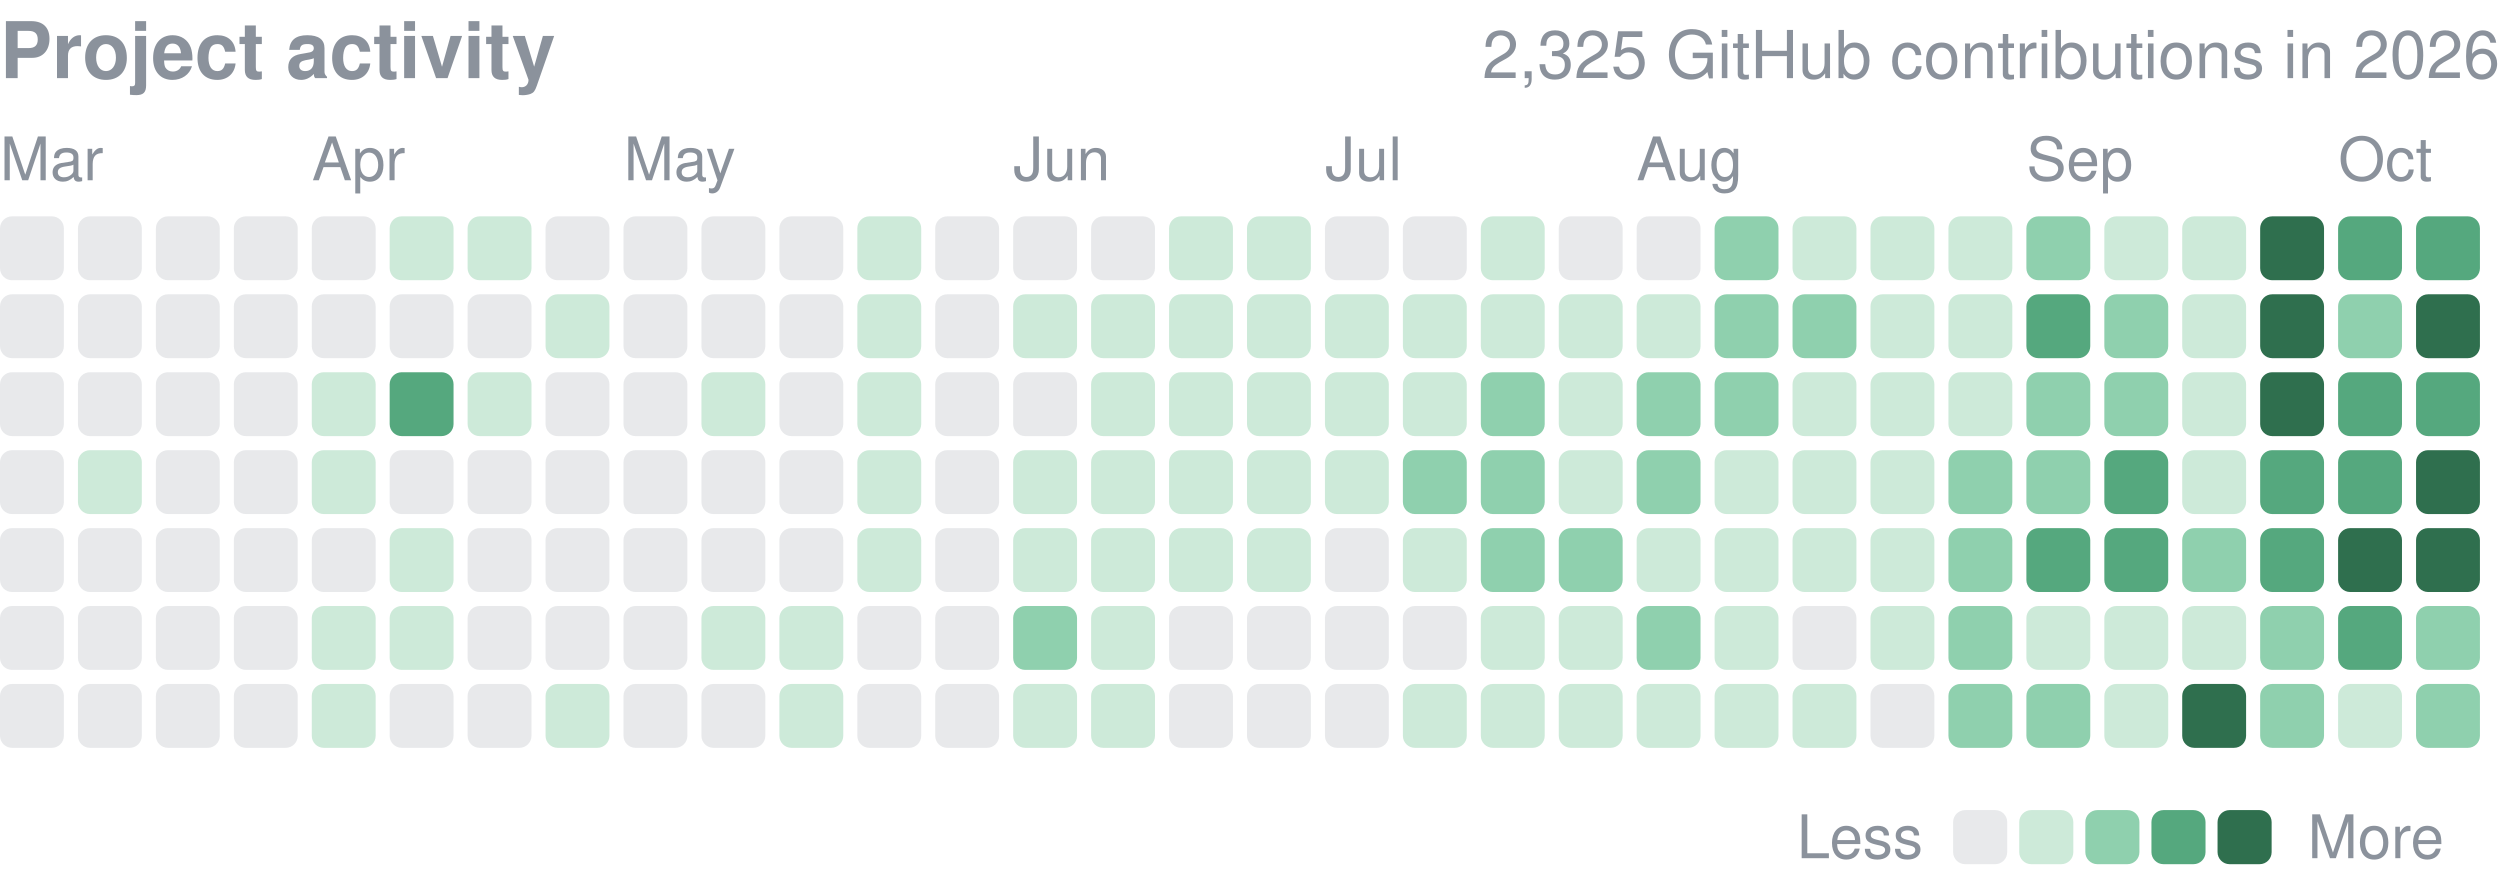
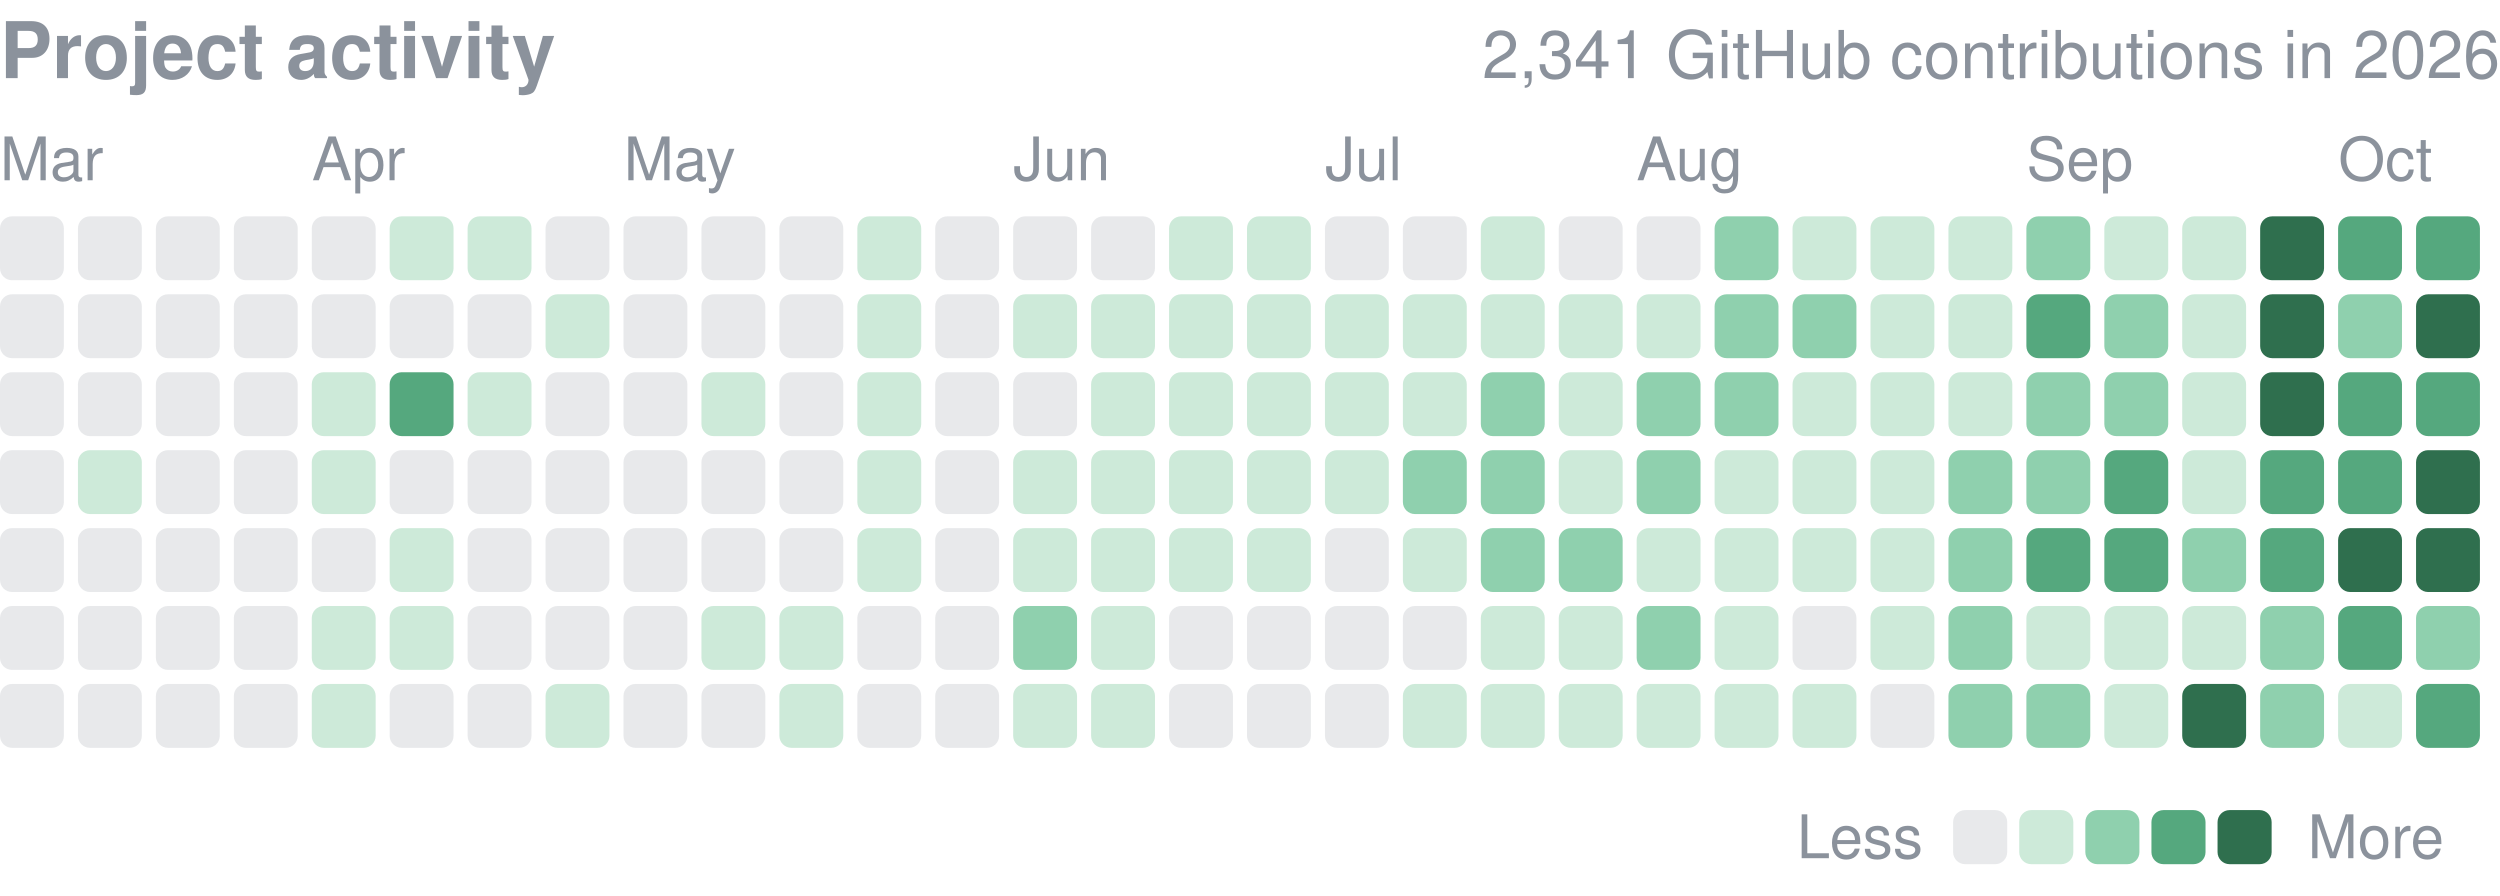
<svg xmlns="http://www.w3.org/2000/svg" width="416" height="149" viewBox="0 0 416 149" role="img" aria-label="yjinyoo GitHub contributions per day in 2026">
  <style>text{font-family:-apple-system,BlinkMacSystemFont,"Segoe UI",Helvetica,Arial,sans-serif}</style>
  <text x="0" y="13" font-size="13" font-weight="600" fill="#8b929c">Project activity</text>
-   <text x="416" y="13" font-size="11" fill="#8b929c" text-anchor="end">2,325 GitHub contributions in 2026</text>
+   <text x="416" y="13" font-size="11" fill="#8b929c" text-anchor="end">2,341 GitHub contributions in 2026</text>
  <text x="0.0" y="30" font-size="10" fill="#8b929c">Mar</text>
  <text x="51.9" y="30" font-size="10" fill="#8b929c">Apr</text>
  <text x="103.8" y="30" font-size="10" fill="#8b929c">May</text>
  <text x="168.6" y="30" font-size="10" fill="#8b929c">Jun</text>
  <text x="220.5" y="30" font-size="10" fill="#8b929c">Jul</text>
  <text x="272.3" y="30" font-size="10" fill="#8b929c">Aug</text>
  <text x="337.2" y="30" font-size="10" fill="#8b929c">Sep</text>
  <text x="389.1" y="30" font-size="10" fill="#8b929c">Oct</text>
  <rect x="0.00" y="36.00" width="10.63" height="10.63" rx="2.0" fill="#8b929c" opacity="0.2" />
  <rect x="0.00" y="48.97" width="10.63" height="10.63" rx="2.0" fill="#8b929c" opacity="0.2" />
  <rect x="0.00" y="61.94" width="10.63" height="10.63" rx="2.0" fill="#8b929c" opacity="0.2" />
  <rect x="0.00" y="74.91" width="10.63" height="10.63" rx="2.0" fill="#8b929c" opacity="0.2" />
  <rect x="0.00" y="87.88" width="10.63" height="10.63" rx="2.0" fill="#8b929c" opacity="0.2" />
  <rect x="0.00" y="100.84" width="10.63" height="10.63" rx="2.0" fill="#8b929c" opacity="0.2" />
  <rect x="0.00" y="113.81" width="10.63" height="10.63" rx="2.0" fill="#8b929c" opacity="0.2" />
  <rect x="12.97" y="36.00" width="10.63" height="10.63" rx="2.0" fill="#8b929c" opacity="0.2" />
  <rect x="12.97" y="48.97" width="10.63" height="10.63" rx="2.0" fill="#8b929c" opacity="0.2" />
  <rect x="12.97" y="61.94" width="10.63" height="10.63" rx="2.0" fill="#8b929c" opacity="0.2" />
  <rect x="12.97" y="74.91" width="10.63" height="10.63" rx="2.0" fill="#cdead9" />
  <rect x="12.97" y="87.88" width="10.63" height="10.63" rx="2.0" fill="#8b929c" opacity="0.2" />
  <rect x="12.97" y="100.84" width="10.63" height="10.63" rx="2.0" fill="#8b929c" opacity="0.2" />
  <rect x="12.97" y="113.81" width="10.63" height="10.63" rx="2.0" fill="#8b929c" opacity="0.2" />
  <rect x="25.94" y="36.00" width="10.63" height="10.63" rx="2.0" fill="#8b929c" opacity="0.2" />
  <rect x="25.94" y="48.97" width="10.63" height="10.63" rx="2.0" fill="#8b929c" opacity="0.2" />
  <rect x="25.94" y="61.94" width="10.63" height="10.63" rx="2.0" fill="#8b929c" opacity="0.2" />
  <rect x="25.94" y="74.91" width="10.63" height="10.63" rx="2.0" fill="#8b929c" opacity="0.2" />
  <rect x="25.94" y="87.88" width="10.63" height="10.63" rx="2.0" fill="#8b929c" opacity="0.2" />
  <rect x="25.94" y="100.84" width="10.63" height="10.63" rx="2.0" fill="#8b929c" opacity="0.2" />
  <rect x="25.94" y="113.81" width="10.63" height="10.63" rx="2.0" fill="#8b929c" opacity="0.2" />
  <rect x="38.91" y="36.00" width="10.63" height="10.63" rx="2.0" fill="#8b929c" opacity="0.2" />
  <rect x="38.91" y="48.97" width="10.63" height="10.63" rx="2.0" fill="#8b929c" opacity="0.2" />
  <rect x="38.91" y="61.94" width="10.63" height="10.63" rx="2.0" fill="#8b929c" opacity="0.2" />
  <rect x="38.91" y="74.91" width="10.63" height="10.63" rx="2.0" fill="#8b929c" opacity="0.2" />
  <rect x="38.91" y="87.88" width="10.63" height="10.63" rx="2.0" fill="#8b929c" opacity="0.2" />
  <rect x="38.91" y="100.84" width="10.63" height="10.63" rx="2.0" fill="#8b929c" opacity="0.2" />
  <rect x="38.91" y="113.81" width="10.63" height="10.63" rx="2.0" fill="#8b929c" opacity="0.2" />
  <rect x="51.88" y="36.00" width="10.63" height="10.63" rx="2.0" fill="#8b929c" opacity="0.2" />
  <rect x="51.88" y="48.97" width="10.63" height="10.63" rx="2.0" fill="#8b929c" opacity="0.2" />
  <rect x="51.88" y="61.94" width="10.63" height="10.63" rx="2.0" fill="#cdead9" />
  <rect x="51.88" y="74.91" width="10.63" height="10.63" rx="2.0" fill="#cdead9" />
  <rect x="51.88" y="87.88" width="10.63" height="10.63" rx="2.0" fill="#8b929c" opacity="0.2" />
  <rect x="51.88" y="100.84" width="10.63" height="10.63" rx="2.0" fill="#cdead9" />
  <rect x="51.88" y="113.81" width="10.63" height="10.63" rx="2.0" fill="#cdead9" />
  <rect x="64.84" y="36.00" width="10.63" height="10.63" rx="2.0" fill="#cdead9" />
  <rect x="64.84" y="48.97" width="10.63" height="10.63" rx="2.0" fill="#8b929c" opacity="0.2" />
  <rect x="64.84" y="61.94" width="10.63" height="10.63" rx="2.0" fill="#55a87e" />
  <rect x="64.84" y="74.91" width="10.63" height="10.63" rx="2.0" fill="#8b929c" opacity="0.2" />
  <rect x="64.84" y="87.88" width="10.63" height="10.63" rx="2.0" fill="#cdead9" />
  <rect x="64.84" y="100.84" width="10.63" height="10.63" rx="2.0" fill="#cdead9" />
  <rect x="64.84" y="113.81" width="10.63" height="10.63" rx="2.0" fill="#8b929c" opacity="0.2" />
  <rect x="77.81" y="36.00" width="10.63" height="10.63" rx="2.0" fill="#cdead9" />
  <rect x="77.81" y="48.97" width="10.63" height="10.63" rx="2.0" fill="#8b929c" opacity="0.2" />
  <rect x="77.81" y="61.94" width="10.63" height="10.63" rx="2.0" fill="#cdead9" />
  <rect x="77.81" y="74.91" width="10.63" height="10.63" rx="2.0" fill="#8b929c" opacity="0.2" />
  <rect x="77.81" y="87.88" width="10.63" height="10.63" rx="2.0" fill="#8b929c" opacity="0.2" />
  <rect x="77.81" y="100.84" width="10.63" height="10.63" rx="2.0" fill="#8b929c" opacity="0.2" />
  <rect x="77.81" y="113.81" width="10.63" height="10.63" rx="2.0" fill="#8b929c" opacity="0.2" />
  <rect x="90.78" y="36.00" width="10.63" height="10.63" rx="2.0" fill="#8b929c" opacity="0.2" />
  <rect x="90.78" y="48.97" width="10.63" height="10.63" rx="2.0" fill="#cdead9" />
  <rect x="90.78" y="61.94" width="10.63" height="10.63" rx="2.0" fill="#8b929c" opacity="0.2" />
  <rect x="90.78" y="74.91" width="10.63" height="10.63" rx="2.0" fill="#8b929c" opacity="0.2" />
  <rect x="90.78" y="87.88" width="10.63" height="10.63" rx="2.0" fill="#8b929c" opacity="0.2" />
  <rect x="90.78" y="100.84" width="10.63" height="10.63" rx="2.0" fill="#8b929c" opacity="0.2" />
  <rect x="90.78" y="113.81" width="10.63" height="10.63" rx="2.0" fill="#cdead9" />
  <rect x="103.75" y="36.00" width="10.63" height="10.63" rx="2.0" fill="#8b929c" opacity="0.2" />
  <rect x="103.75" y="48.97" width="10.63" height="10.63" rx="2.0" fill="#8b929c" opacity="0.2" />
  <rect x="103.75" y="61.94" width="10.63" height="10.63" rx="2.0" fill="#8b929c" opacity="0.2" />
  <rect x="103.75" y="74.91" width="10.63" height="10.63" rx="2.0" fill="#8b929c" opacity="0.2" />
  <rect x="103.75" y="87.88" width="10.63" height="10.63" rx="2.0" fill="#8b929c" opacity="0.2" />
  <rect x="103.75" y="100.84" width="10.63" height="10.63" rx="2.0" fill="#8b929c" opacity="0.2" />
  <rect x="103.75" y="113.81" width="10.63" height="10.63" rx="2.0" fill="#8b929c" opacity="0.2" />
  <rect x="116.72" y="36.00" width="10.63" height="10.63" rx="2.0" fill="#8b929c" opacity="0.2" />
  <rect x="116.72" y="48.97" width="10.63" height="10.63" rx="2.0" fill="#8b929c" opacity="0.2" />
  <rect x="116.72" y="61.94" width="10.63" height="10.63" rx="2.0" fill="#cdead9" />
  <rect x="116.72" y="74.91" width="10.63" height="10.63" rx="2.0" fill="#8b929c" opacity="0.2" />
  <rect x="116.72" y="87.88" width="10.63" height="10.63" rx="2.0" fill="#8b929c" opacity="0.2" />
  <rect x="116.72" y="100.84" width="10.63" height="10.63" rx="2.0" fill="#cdead9" />
  <rect x="116.72" y="113.81" width="10.63" height="10.63" rx="2.0" fill="#8b929c" opacity="0.2" />
  <rect x="129.69" y="36.00" width="10.63" height="10.63" rx="2.0" fill="#8b929c" opacity="0.2" />
  <rect x="129.69" y="48.97" width="10.63" height="10.63" rx="2.0" fill="#8b929c" opacity="0.2" />
  <rect x="129.69" y="61.94" width="10.63" height="10.63" rx="2.0" fill="#8b929c" opacity="0.2" />
  <rect x="129.69" y="74.91" width="10.63" height="10.63" rx="2.0" fill="#8b929c" opacity="0.2" />
  <rect x="129.69" y="87.88" width="10.63" height="10.63" rx="2.0" fill="#8b929c" opacity="0.2" />
  <rect x="129.69" y="100.84" width="10.63" height="10.63" rx="2.0" fill="#cdead9" />
  <rect x="129.69" y="113.81" width="10.63" height="10.63" rx="2.0" fill="#cdead9" />
  <rect x="142.66" y="36.00" width="10.63" height="10.63" rx="2.0" fill="#cdead9" />
  <rect x="142.66" y="48.97" width="10.63" height="10.63" rx="2.0" fill="#cdead9" />
  <rect x="142.66" y="61.94" width="10.63" height="10.63" rx="2.0" fill="#cdead9" />
  <rect x="142.66" y="74.91" width="10.63" height="10.63" rx="2.0" fill="#cdead9" />
  <rect x="142.66" y="87.88" width="10.63" height="10.63" rx="2.0" fill="#cdead9" />
  <rect x="142.66" y="100.84" width="10.63" height="10.63" rx="2.0" fill="#8b929c" opacity="0.2" />
  <rect x="142.66" y="113.81" width="10.63" height="10.63" rx="2.0" fill="#8b929c" opacity="0.2" />
  <rect x="155.62" y="36.00" width="10.63" height="10.63" rx="2.0" fill="#8b929c" opacity="0.2" />
  <rect x="155.62" y="48.97" width="10.63" height="10.63" rx="2.0" fill="#8b929c" opacity="0.2" />
  <rect x="155.62" y="61.94" width="10.63" height="10.63" rx="2.0" fill="#8b929c" opacity="0.2" />
  <rect x="155.62" y="74.91" width="10.63" height="10.63" rx="2.0" fill="#8b929c" opacity="0.2" />
  <rect x="155.62" y="87.88" width="10.63" height="10.63" rx="2.0" fill="#8b929c" opacity="0.2" />
  <rect x="155.62" y="100.84" width="10.63" height="10.63" rx="2.0" fill="#8b929c" opacity="0.2" />
  <rect x="155.62" y="113.81" width="10.63" height="10.63" rx="2.0" fill="#8b929c" opacity="0.2" />
  <rect x="168.59" y="36.00" width="10.63" height="10.63" rx="2.0" fill="#8b929c" opacity="0.2" />
  <rect x="168.59" y="48.97" width="10.63" height="10.63" rx="2.0" fill="#cdead9" />
  <rect x="168.59" y="61.94" width="10.63" height="10.63" rx="2.0" fill="#8b929c" opacity="0.2" />
  <rect x="168.59" y="74.91" width="10.63" height="10.63" rx="2.0" fill="#cdead9" />
  <rect x="168.59" y="87.88" width="10.63" height="10.63" rx="2.0" fill="#cdead9" />
  <rect x="168.59" y="100.84" width="10.63" height="10.63" rx="2.0" fill="#8fd0ae" />
  <rect x="168.59" y="113.81" width="10.63" height="10.63" rx="2.0" fill="#cdead9" />
  <rect x="181.56" y="36.00" width="10.63" height="10.63" rx="2.0" fill="#8b929c" opacity="0.2" />
  <rect x="181.56" y="48.97" width="10.63" height="10.63" rx="2.0" fill="#cdead9" />
  <rect x="181.56" y="61.94" width="10.63" height="10.63" rx="2.0" fill="#cdead9" />
  <rect x="181.56" y="74.91" width="10.63" height="10.63" rx="2.0" fill="#cdead9" />
  <rect x="181.56" y="87.88" width="10.63" height="10.63" rx="2.0" fill="#cdead9" />
  <rect x="181.56" y="100.84" width="10.63" height="10.63" rx="2.0" fill="#cdead9" />
  <rect x="181.56" y="113.81" width="10.63" height="10.63" rx="2.0" fill="#cdead9" />
  <rect x="194.53" y="36.00" width="10.63" height="10.63" rx="2.0" fill="#cdead9" />
  <rect x="194.53" y="48.97" width="10.63" height="10.63" rx="2.0" fill="#cdead9" />
  <rect x="194.53" y="61.94" width="10.63" height="10.63" rx="2.0" fill="#cdead9" />
  <rect x="194.53" y="74.91" width="10.63" height="10.63" rx="2.0" fill="#cdead9" />
  <rect x="194.53" y="87.88" width="10.63" height="10.63" rx="2.0" fill="#cdead9" />
  <rect x="194.53" y="100.84" width="10.63" height="10.63" rx="2.0" fill="#8b929c" opacity="0.2" />
  <rect x="194.53" y="113.81" width="10.63" height="10.63" rx="2.0" fill="#8b929c" opacity="0.2" />
  <rect x="207.50" y="36.00" width="10.63" height="10.63" rx="2.0" fill="#cdead9" />
  <rect x="207.50" y="48.97" width="10.63" height="10.63" rx="2.0" fill="#cdead9" />
  <rect x="207.50" y="61.94" width="10.63" height="10.63" rx="2.0" fill="#cdead9" />
  <rect x="207.50" y="74.91" width="10.63" height="10.63" rx="2.0" fill="#cdead9" />
  <rect x="207.50" y="87.88" width="10.63" height="10.63" rx="2.0" fill="#cdead9" />
  <rect x="207.50" y="100.84" width="10.63" height="10.63" rx="2.0" fill="#8b929c" opacity="0.2" />
  <rect x="207.50" y="113.81" width="10.63" height="10.63" rx="2.0" fill="#8b929c" opacity="0.2" />
  <rect x="220.47" y="36.00" width="10.63" height="10.63" rx="2.0" fill="#8b929c" opacity="0.2" />
  <rect x="220.47" y="48.97" width="10.63" height="10.63" rx="2.0" fill="#cdead9" />
  <rect x="220.47" y="61.94" width="10.63" height="10.63" rx="2.0" fill="#cdead9" />
  <rect x="220.47" y="74.91" width="10.63" height="10.63" rx="2.0" fill="#cdead9" />
  <rect x="220.47" y="87.88" width="10.63" height="10.63" rx="2.0" fill="#8b929c" opacity="0.2" />
  <rect x="220.47" y="100.84" width="10.63" height="10.63" rx="2.0" fill="#8b929c" opacity="0.2" />
  <rect x="220.47" y="113.81" width="10.63" height="10.63" rx="2.0" fill="#8b929c" opacity="0.2" />
  <rect x="233.44" y="36.00" width="10.63" height="10.63" rx="2.0" fill="#8b929c" opacity="0.2" />
  <rect x="233.44" y="48.97" width="10.63" height="10.63" rx="2.0" fill="#cdead9" />
  <rect x="233.44" y="61.94" width="10.63" height="10.63" rx="2.0" fill="#cdead9" />
  <rect x="233.44" y="74.91" width="10.63" height="10.63" rx="2.0" fill="#8fd0ae" />
  <rect x="233.44" y="87.88" width="10.63" height="10.63" rx="2.0" fill="#cdead9" />
  <rect x="233.44" y="100.84" width="10.63" height="10.63" rx="2.0" fill="#8b929c" opacity="0.2" />
  <rect x="233.44" y="113.81" width="10.63" height="10.63" rx="2.0" fill="#cdead9" />
  <rect x="246.41" y="36.00" width="10.63" height="10.63" rx="2.0" fill="#cdead9" />
  <rect x="246.41" y="48.97" width="10.63" height="10.63" rx="2.0" fill="#cdead9" />
  <rect x="246.41" y="61.94" width="10.63" height="10.63" rx="2.0" fill="#8fd0ae" />
  <rect x="246.41" y="74.91" width="10.63" height="10.63" rx="2.0" fill="#8fd0ae" />
  <rect x="246.41" y="87.88" width="10.63" height="10.63" rx="2.0" fill="#8fd0ae" />
  <rect x="246.41" y="100.84" width="10.63" height="10.63" rx="2.0" fill="#cdead9" />
  <rect x="246.41" y="113.81" width="10.63" height="10.63" rx="2.0" fill="#cdead9" />
  <rect x="259.38" y="36.00" width="10.63" height="10.63" rx="2.0" fill="#8b929c" opacity="0.2" />
  <rect x="259.38" y="48.97" width="10.63" height="10.63" rx="2.0" fill="#cdead9" />
  <rect x="259.38" y="61.94" width="10.63" height="10.63" rx="2.0" fill="#cdead9" />
  <rect x="259.38" y="74.91" width="10.63" height="10.63" rx="2.0" fill="#cdead9" />
  <rect x="259.38" y="87.88" width="10.63" height="10.63" rx="2.0" fill="#8fd0ae" />
  <rect x="259.38" y="100.84" width="10.63" height="10.63" rx="2.0" fill="#cdead9" />
  <rect x="259.38" y="113.81" width="10.63" height="10.63" rx="2.0" fill="#cdead9" />
  <rect x="272.34" y="36.00" width="10.63" height="10.63" rx="2.0" fill="#8b929c" opacity="0.2" />
  <rect x="272.34" y="48.97" width="10.63" height="10.63" rx="2.0" fill="#cdead9" />
  <rect x="272.34" y="61.94" width="10.63" height="10.63" rx="2.0" fill="#8fd0ae" />
  <rect x="272.34" y="74.91" width="10.63" height="10.63" rx="2.0" fill="#8fd0ae" />
  <rect x="272.34" y="87.88" width="10.63" height="10.63" rx="2.0" fill="#cdead9" />
  <rect x="272.34" y="100.84" width="10.63" height="10.63" rx="2.0" fill="#8fd0ae" />
  <rect x="272.34" y="113.81" width="10.63" height="10.63" rx="2.0" fill="#cdead9" />
  <rect x="285.31" y="36.00" width="10.63" height="10.63" rx="2.0" fill="#8fd0ae" />
  <rect x="285.31" y="48.97" width="10.63" height="10.63" rx="2.0" fill="#8fd0ae" />
  <rect x="285.31" y="61.94" width="10.63" height="10.63" rx="2.0" fill="#8fd0ae" />
  <rect x="285.31" y="74.91" width="10.63" height="10.63" rx="2.0" fill="#cdead9" />
  <rect x="285.31" y="87.88" width="10.63" height="10.63" rx="2.0" fill="#cdead9" />
  <rect x="285.31" y="100.84" width="10.63" height="10.63" rx="2.0" fill="#cdead9" />
  <rect x="285.31" y="113.81" width="10.63" height="10.63" rx="2.0" fill="#cdead9" />
  <rect x="298.28" y="36.00" width="10.63" height="10.63" rx="2.0" fill="#cdead9" />
  <rect x="298.28" y="48.97" width="10.63" height="10.63" rx="2.0" fill="#8fd0ae" />
  <rect x="298.28" y="61.94" width="10.63" height="10.63" rx="2.0" fill="#cdead9" />
  <rect x="298.28" y="74.91" width="10.63" height="10.63" rx="2.0" fill="#cdead9" />
  <rect x="298.28" y="87.88" width="10.63" height="10.63" rx="2.0" fill="#cdead9" />
  <rect x="298.28" y="100.84" width="10.63" height="10.63" rx="2.0" fill="#8b929c" opacity="0.2" />
  <rect x="298.28" y="113.81" width="10.63" height="10.63" rx="2.0" fill="#cdead9" />
  <rect x="311.25" y="36.00" width="10.63" height="10.63" rx="2.0" fill="#cdead9" />
  <rect x="311.25" y="48.97" width="10.63" height="10.63" rx="2.0" fill="#cdead9" />
  <rect x="311.25" y="61.94" width="10.63" height="10.63" rx="2.0" fill="#cdead9" />
  <rect x="311.25" y="74.91" width="10.63" height="10.63" rx="2.0" fill="#cdead9" />
  <rect x="311.25" y="87.88" width="10.63" height="10.63" rx="2.0" fill="#cdead9" />
  <rect x="311.25" y="100.84" width="10.63" height="10.63" rx="2.0" fill="#cdead9" />
  <rect x="311.25" y="113.81" width="10.63" height="10.63" rx="2.0" fill="#8b929c" opacity="0.2" />
  <rect x="324.22" y="36.00" width="10.63" height="10.63" rx="2.0" fill="#cdead9" />
  <rect x="324.22" y="48.97" width="10.63" height="10.63" rx="2.0" fill="#cdead9" />
  <rect x="324.22" y="61.94" width="10.63" height="10.63" rx="2.0" fill="#cdead9" />
  <rect x="324.22" y="74.91" width="10.63" height="10.63" rx="2.0" fill="#8fd0ae" />
  <rect x="324.22" y="87.88" width="10.63" height="10.63" rx="2.0" fill="#8fd0ae" />
  <rect x="324.22" y="100.84" width="10.63" height="10.63" rx="2.0" fill="#8fd0ae" />
  <rect x="324.22" y="113.81" width="10.63" height="10.63" rx="2.0" fill="#8fd0ae" />
  <rect x="337.19" y="36.00" width="10.63" height="10.63" rx="2.0" fill="#8fd0ae" />
  <rect x="337.19" y="48.97" width="10.63" height="10.63" rx="2.0" fill="#55a87e" />
  <rect x="337.19" y="61.94" width="10.63" height="10.63" rx="2.0" fill="#8fd0ae" />
  <rect x="337.19" y="74.91" width="10.63" height="10.63" rx="2.0" fill="#8fd0ae" />
  <rect x="337.19" y="87.88" width="10.63" height="10.63" rx="2.0" fill="#55a87e" />
  <rect x="337.19" y="100.84" width="10.63" height="10.63" rx="2.0" fill="#cdead9" />
  <rect x="337.19" y="113.81" width="10.63" height="10.63" rx="2.0" fill="#8fd0ae" />
  <rect x="350.16" y="36.00" width="10.63" height="10.63" rx="2.0" fill="#cdead9" />
  <rect x="350.16" y="48.97" width="10.63" height="10.63" rx="2.0" fill="#8fd0ae" />
  <rect x="350.16" y="61.94" width="10.63" height="10.63" rx="2.0" fill="#8fd0ae" />
  <rect x="350.16" y="74.91" width="10.63" height="10.63" rx="2.0" fill="#55a87e" />
  <rect x="350.16" y="87.88" width="10.63" height="10.63" rx="2.0" fill="#55a87e" />
  <rect x="350.16" y="100.84" width="10.63" height="10.63" rx="2.0" fill="#cdead9" />
  <rect x="350.16" y="113.81" width="10.63" height="10.63" rx="2.0" fill="#cdead9" />
  <rect x="363.12" y="36.00" width="10.63" height="10.63" rx="2.0" fill="#cdead9" />
  <rect x="363.12" y="48.97" width="10.63" height="10.63" rx="2.0" fill="#cdead9" />
  <rect x="363.12" y="61.94" width="10.63" height="10.63" rx="2.0" fill="#cdead9" />
  <rect x="363.12" y="74.91" width="10.63" height="10.63" rx="2.0" fill="#cdead9" />
  <rect x="363.12" y="87.88" width="10.63" height="10.63" rx="2.0" fill="#8fd0ae" />
  <rect x="363.12" y="100.84" width="10.63" height="10.63" rx="2.0" fill="#cdead9" />
  <rect x="363.12" y="113.81" width="10.63" height="10.63" rx="2.0" fill="#2f6f4e" />
  <rect x="376.09" y="36.00" width="10.63" height="10.63" rx="2.0" fill="#2f6f4e" />
  <rect x="376.09" y="48.97" width="10.63" height="10.63" rx="2.0" fill="#2f6f4e" />
  <rect x="376.09" y="61.94" width="10.63" height="10.63" rx="2.0" fill="#2f6f4e" />
  <rect x="376.09" y="74.91" width="10.63" height="10.63" rx="2.0" fill="#55a87e" />
  <rect x="376.09" y="87.88" width="10.63" height="10.63" rx="2.0" fill="#55a87e" />
  <rect x="376.09" y="100.84" width="10.63" height="10.63" rx="2.0" fill="#8fd0ae" />
  <rect x="376.09" y="113.81" width="10.63" height="10.63" rx="2.0" fill="#8fd0ae" />
  <rect x="389.06" y="36.00" width="10.63" height="10.63" rx="2.0" fill="#55a87e" />
  <rect x="389.06" y="48.97" width="10.63" height="10.63" rx="2.0" fill="#8fd0ae" />
  <rect x="389.06" y="61.94" width="10.63" height="10.63" rx="2.0" fill="#55a87e" />
  <rect x="389.06" y="74.91" width="10.63" height="10.63" rx="2.0" fill="#55a87e" />
  <rect x="389.06" y="87.88" width="10.63" height="10.63" rx="2.0" fill="#2f6f4e" />
  <rect x="389.06" y="100.84" width="10.63" height="10.63" rx="2.0" fill="#55a87e" />
  <rect x="389.06" y="113.81" width="10.63" height="10.63" rx="2.0" fill="#cdead9" />
  <rect x="402.03" y="36.00" width="10.63" height="10.63" rx="2.0" fill="#55a87e" />
  <rect x="402.03" y="48.97" width="10.63" height="10.63" rx="2.0" fill="#2f6f4e" />
  <rect x="402.03" y="61.94" width="10.63" height="10.63" rx="2.0" fill="#55a87e" />
  <rect x="402.03" y="74.91" width="10.63" height="10.63" rx="2.0" fill="#2f6f4e" />
  <rect x="402.03" y="87.88" width="10.63" height="10.63" rx="2.0" fill="#2f6f4e" />
  <rect x="402.03" y="100.84" width="10.63" height="10.63" rx="2.0" fill="#8fd0ae" />
-   <rect x="402.03" y="113.81" width="10.63" height="10.63" rx="2.0" fill="#8fd0ae" />
+   <rect x="402.03" y="113.81" width="10.63" height="10.63" rx="2.0" fill="#55a87e" />
  <text x="299" y="142.8" font-size="10" fill="#8b929c">Less</text>
  <rect x="325" y="134.8" width="9" height="9" rx="2.0" fill="#8b929c" opacity="0.2" />
  <rect x="336.0" y="134.8" width="9" height="9" rx="2.0" fill="#cdead9" />
  <rect x="347.0" y="134.8" width="9" height="9" rx="2.0" fill="#8fd0ae" />
  <rect x="358.0" y="134.8" width="9" height="9" rx="2.0" fill="#55a87e" />
  <rect x="369.0" y="134.8" width="9" height="9" rx="2.0" fill="#2f6f4e" />
  <text x="384.0" y="142.8" font-size="10" fill="#8b929c">More</text>
</svg>
